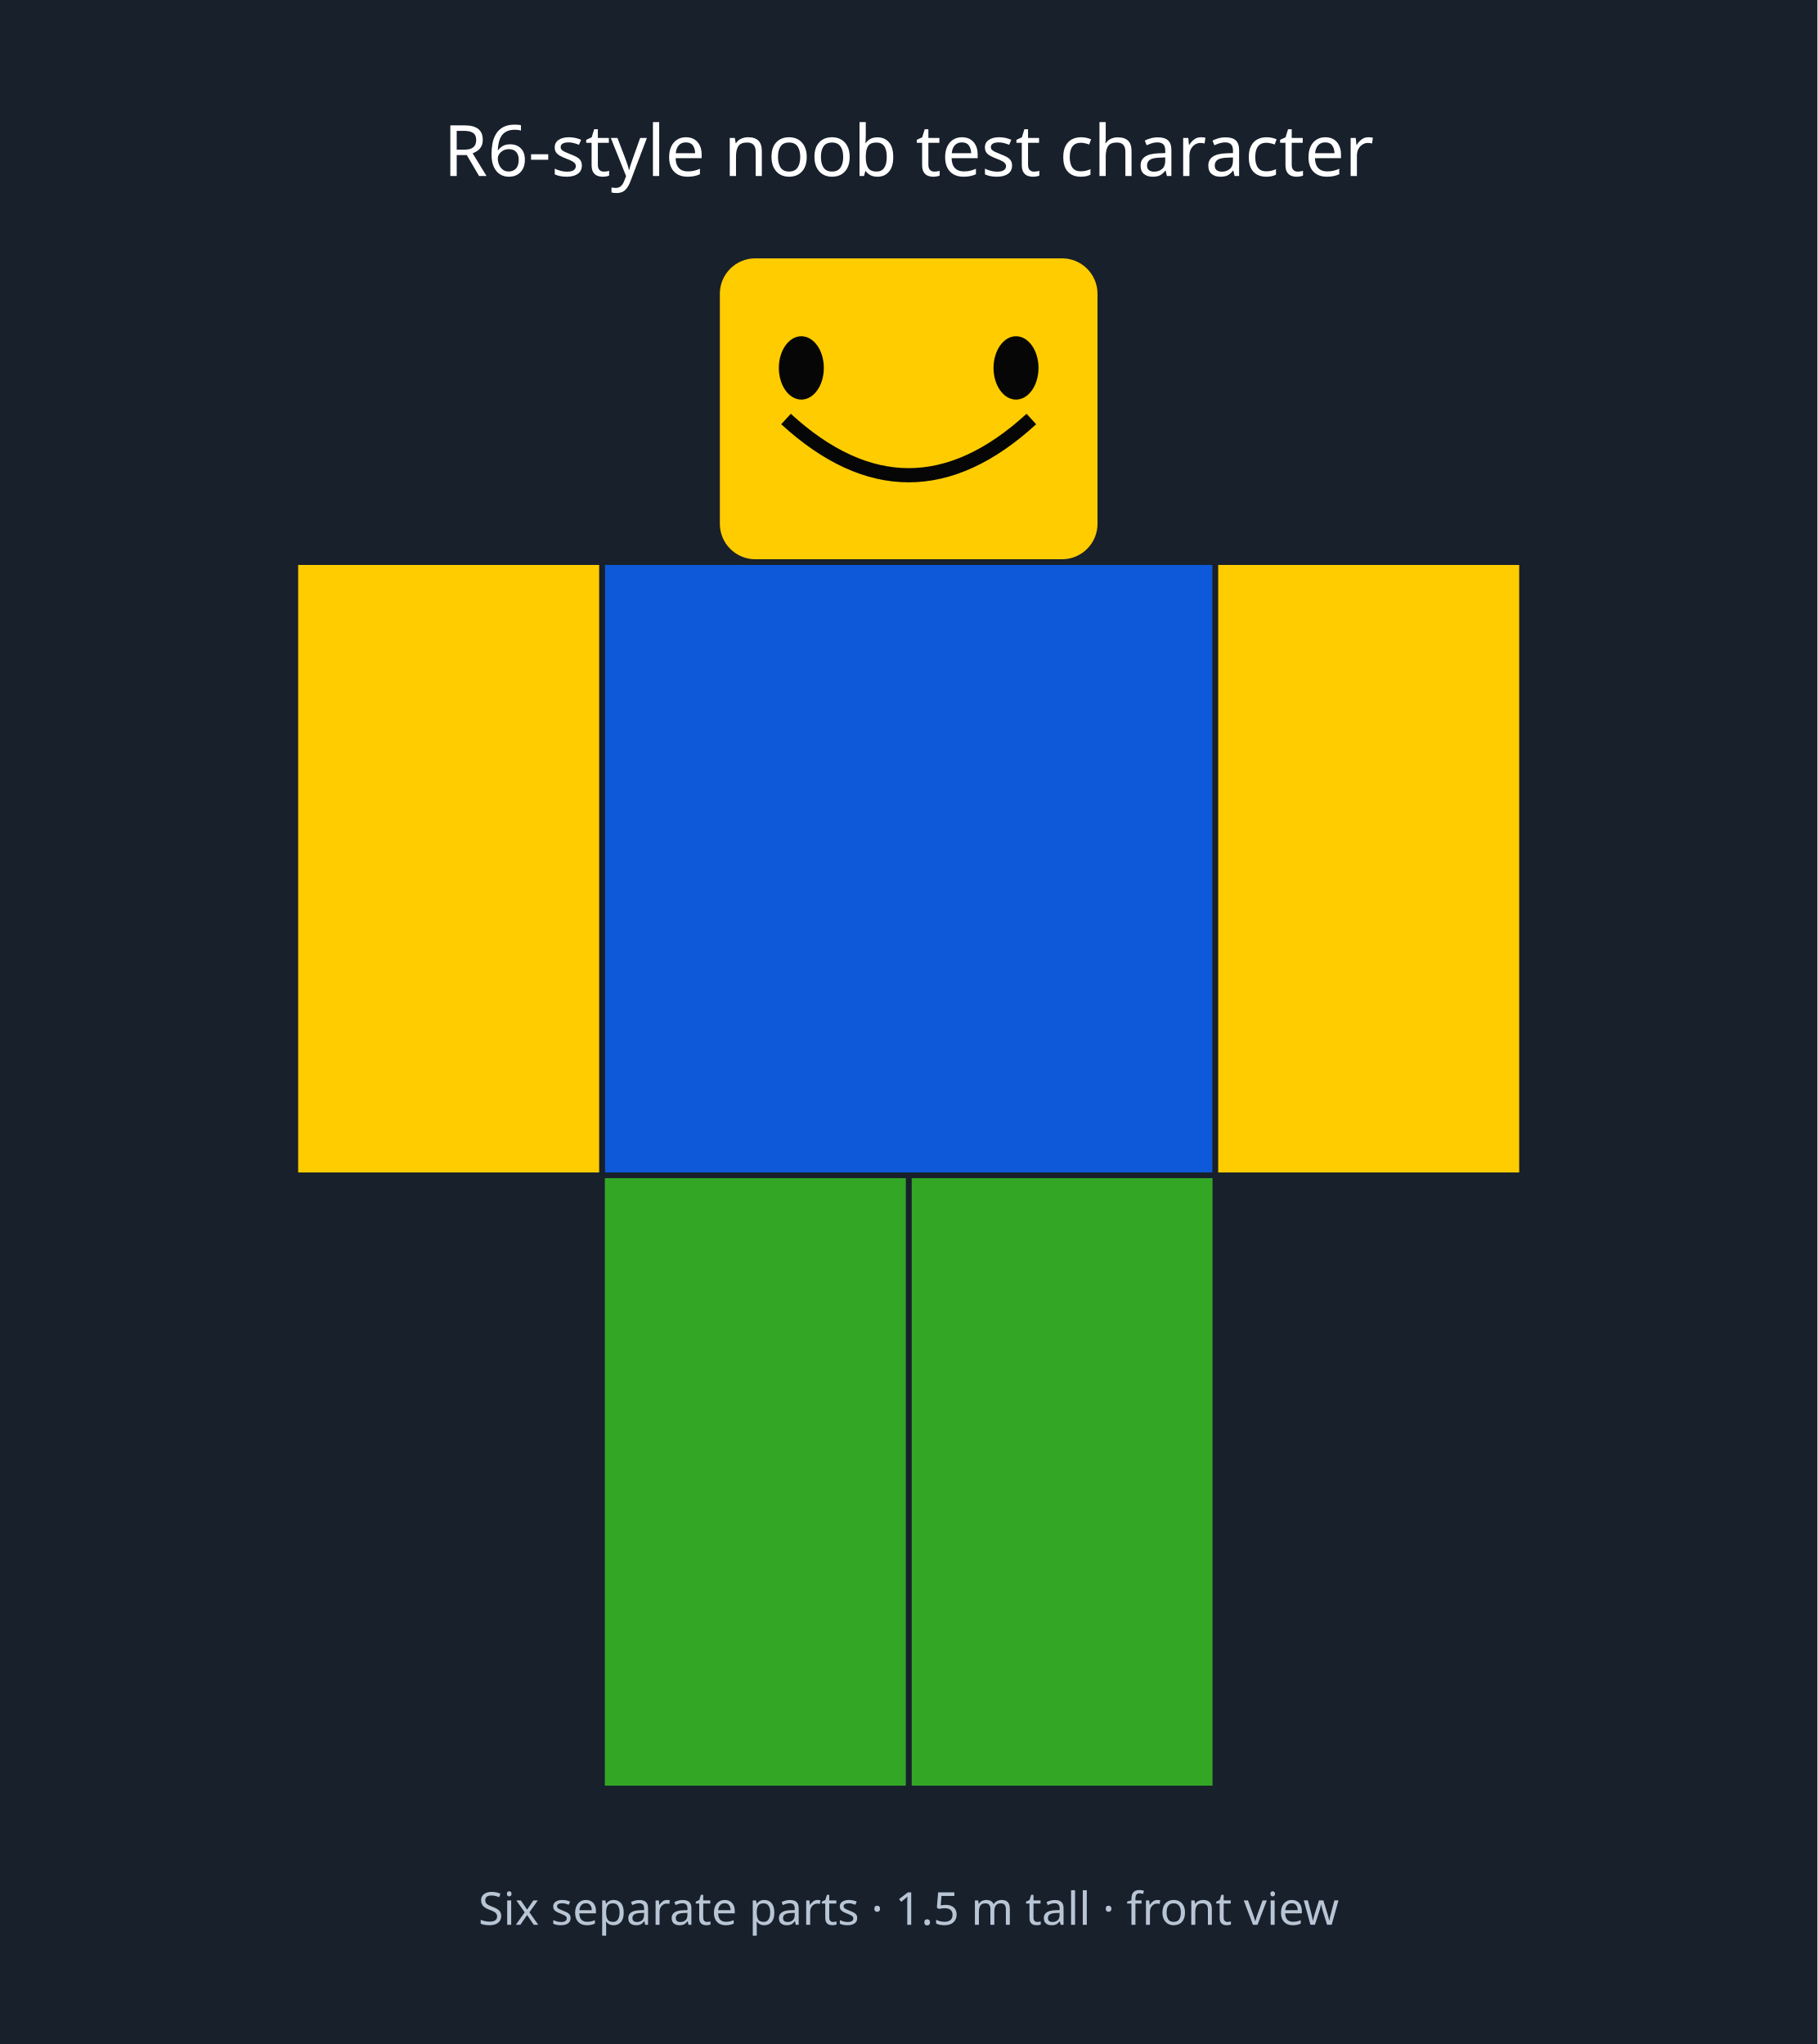
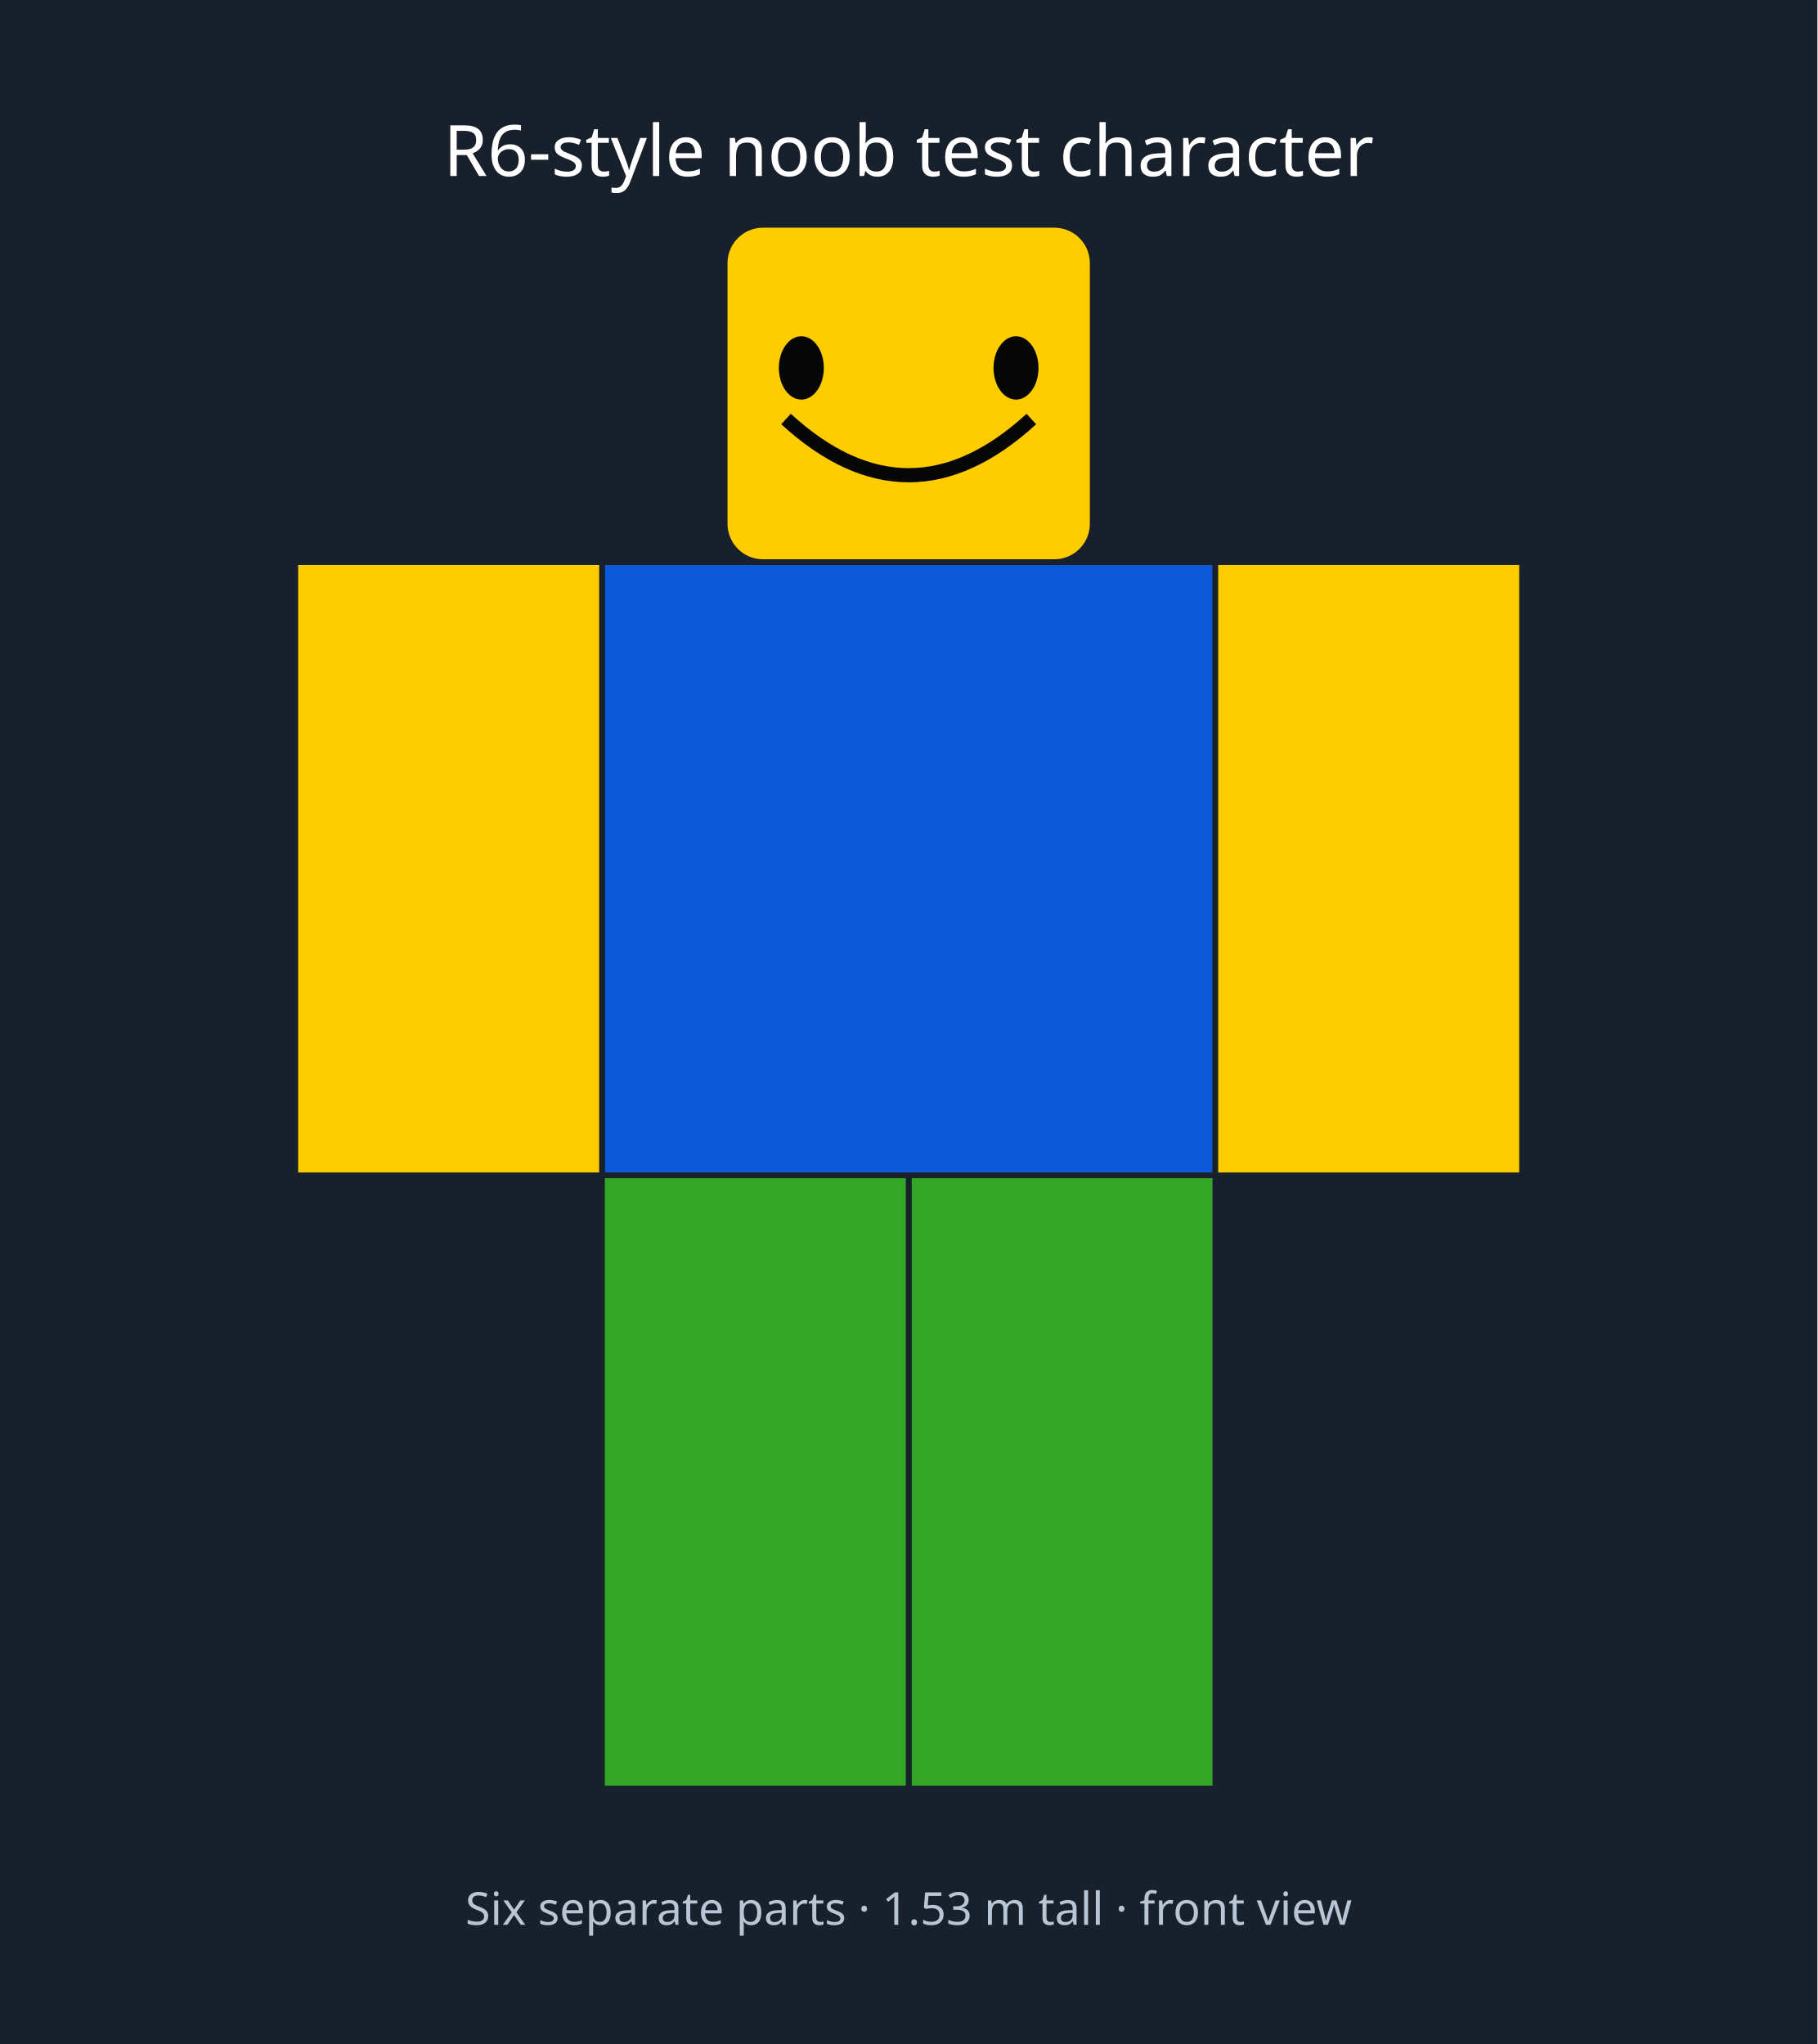
<svg xmlns="http://www.w3.org/2000/svg" width="640" height="720" viewBox="0 0 640 720">
  <rect width="640" height="720" fill="#18202b" />
  <text x="320" y="62" text-anchor="middle" fill="white" font-family="sans-serif" font-size="25">R6-style noob test character</text>
  <rect x="212.0" y="198.0" width="216.0" height="216.0" fill="#0d59d9" stroke="#18202b" stroke-width="2" />
-   <rect x="252.5" y="90.0" width="135.0" height="108.0" rx="13.5" fill="#ffcc00" stroke="#18202b" stroke-width="2" />
+   <rect x="255.2" y="79.2" width="129.6" height="118.8" rx="13.5" fill="#ffcc00" stroke="#18202b" stroke-width="2" />
  <rect x="428.0" y="198.0" width="108.0" height="216.0" fill="#ffcc00" stroke="#18202b" stroke-width="2" />
  <rect x="104.0" y="198.0" width="108.0" height="216.0" fill="#ffcc00" stroke="#18202b" stroke-width="2" />
  <rect x="320.0" y="414.0" width="108.0" height="216.0" fill="#33a626" stroke="#18202b" stroke-width="2" />
  <rect x="212.0" y="414.0" width="108.0" height="216.0" fill="#33a626" stroke="#18202b" stroke-width="2" />
  <g fill="#060606">
    <ellipse cx="282.2" cy="129.6" rx="7.92" ry="11.16" />
    <ellipse cx="357.8" cy="129.6" rx="7.92" ry="11.16" />
  </g>
  <path d="M276.8 147.6 Q320 187.2 363.2 147.6" fill="none" stroke="#060606" stroke-width="5" />
-   <text x="320" y="678" text-anchor="middle" fill="#b8c5d5" font-family="sans-serif" font-size="16">Six separate parts · 1.5 m tall · front view</text>
+   <text x="320" y="678" text-anchor="middle" fill="#b8c5d5" font-family="sans-serif" font-size="16">Six separate parts · 1.53 m tall · front view</text>
</svg>
